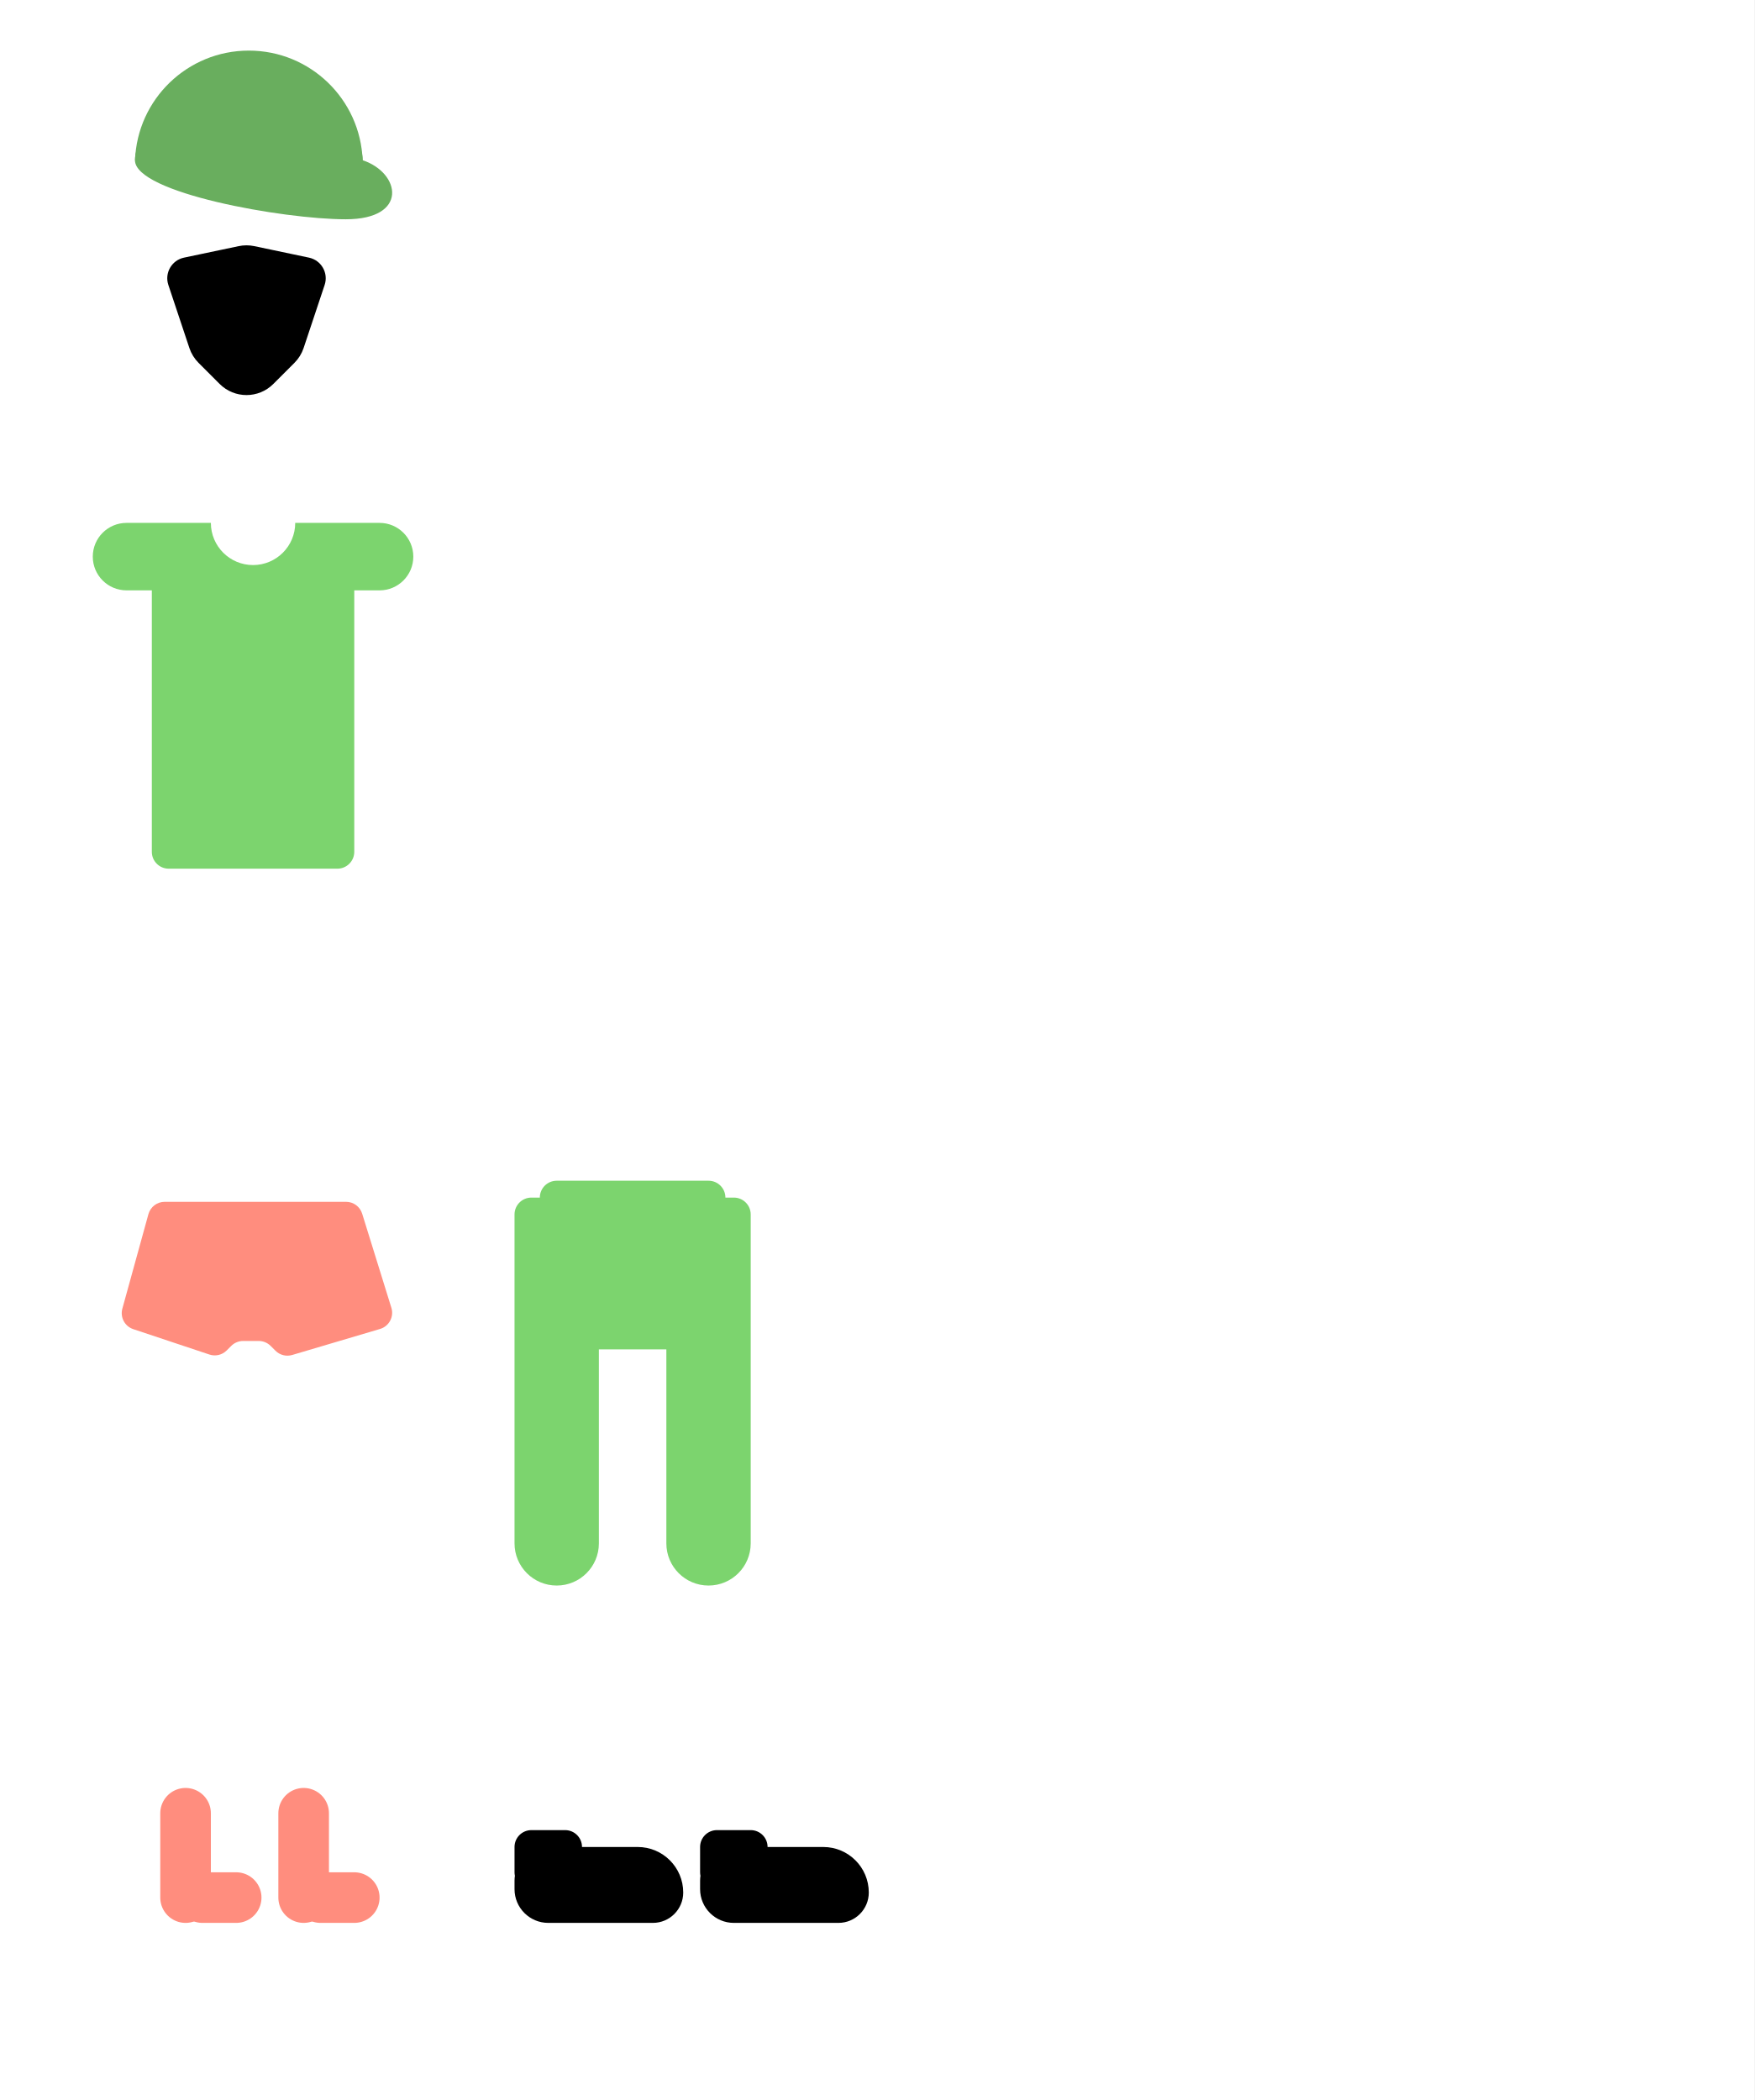
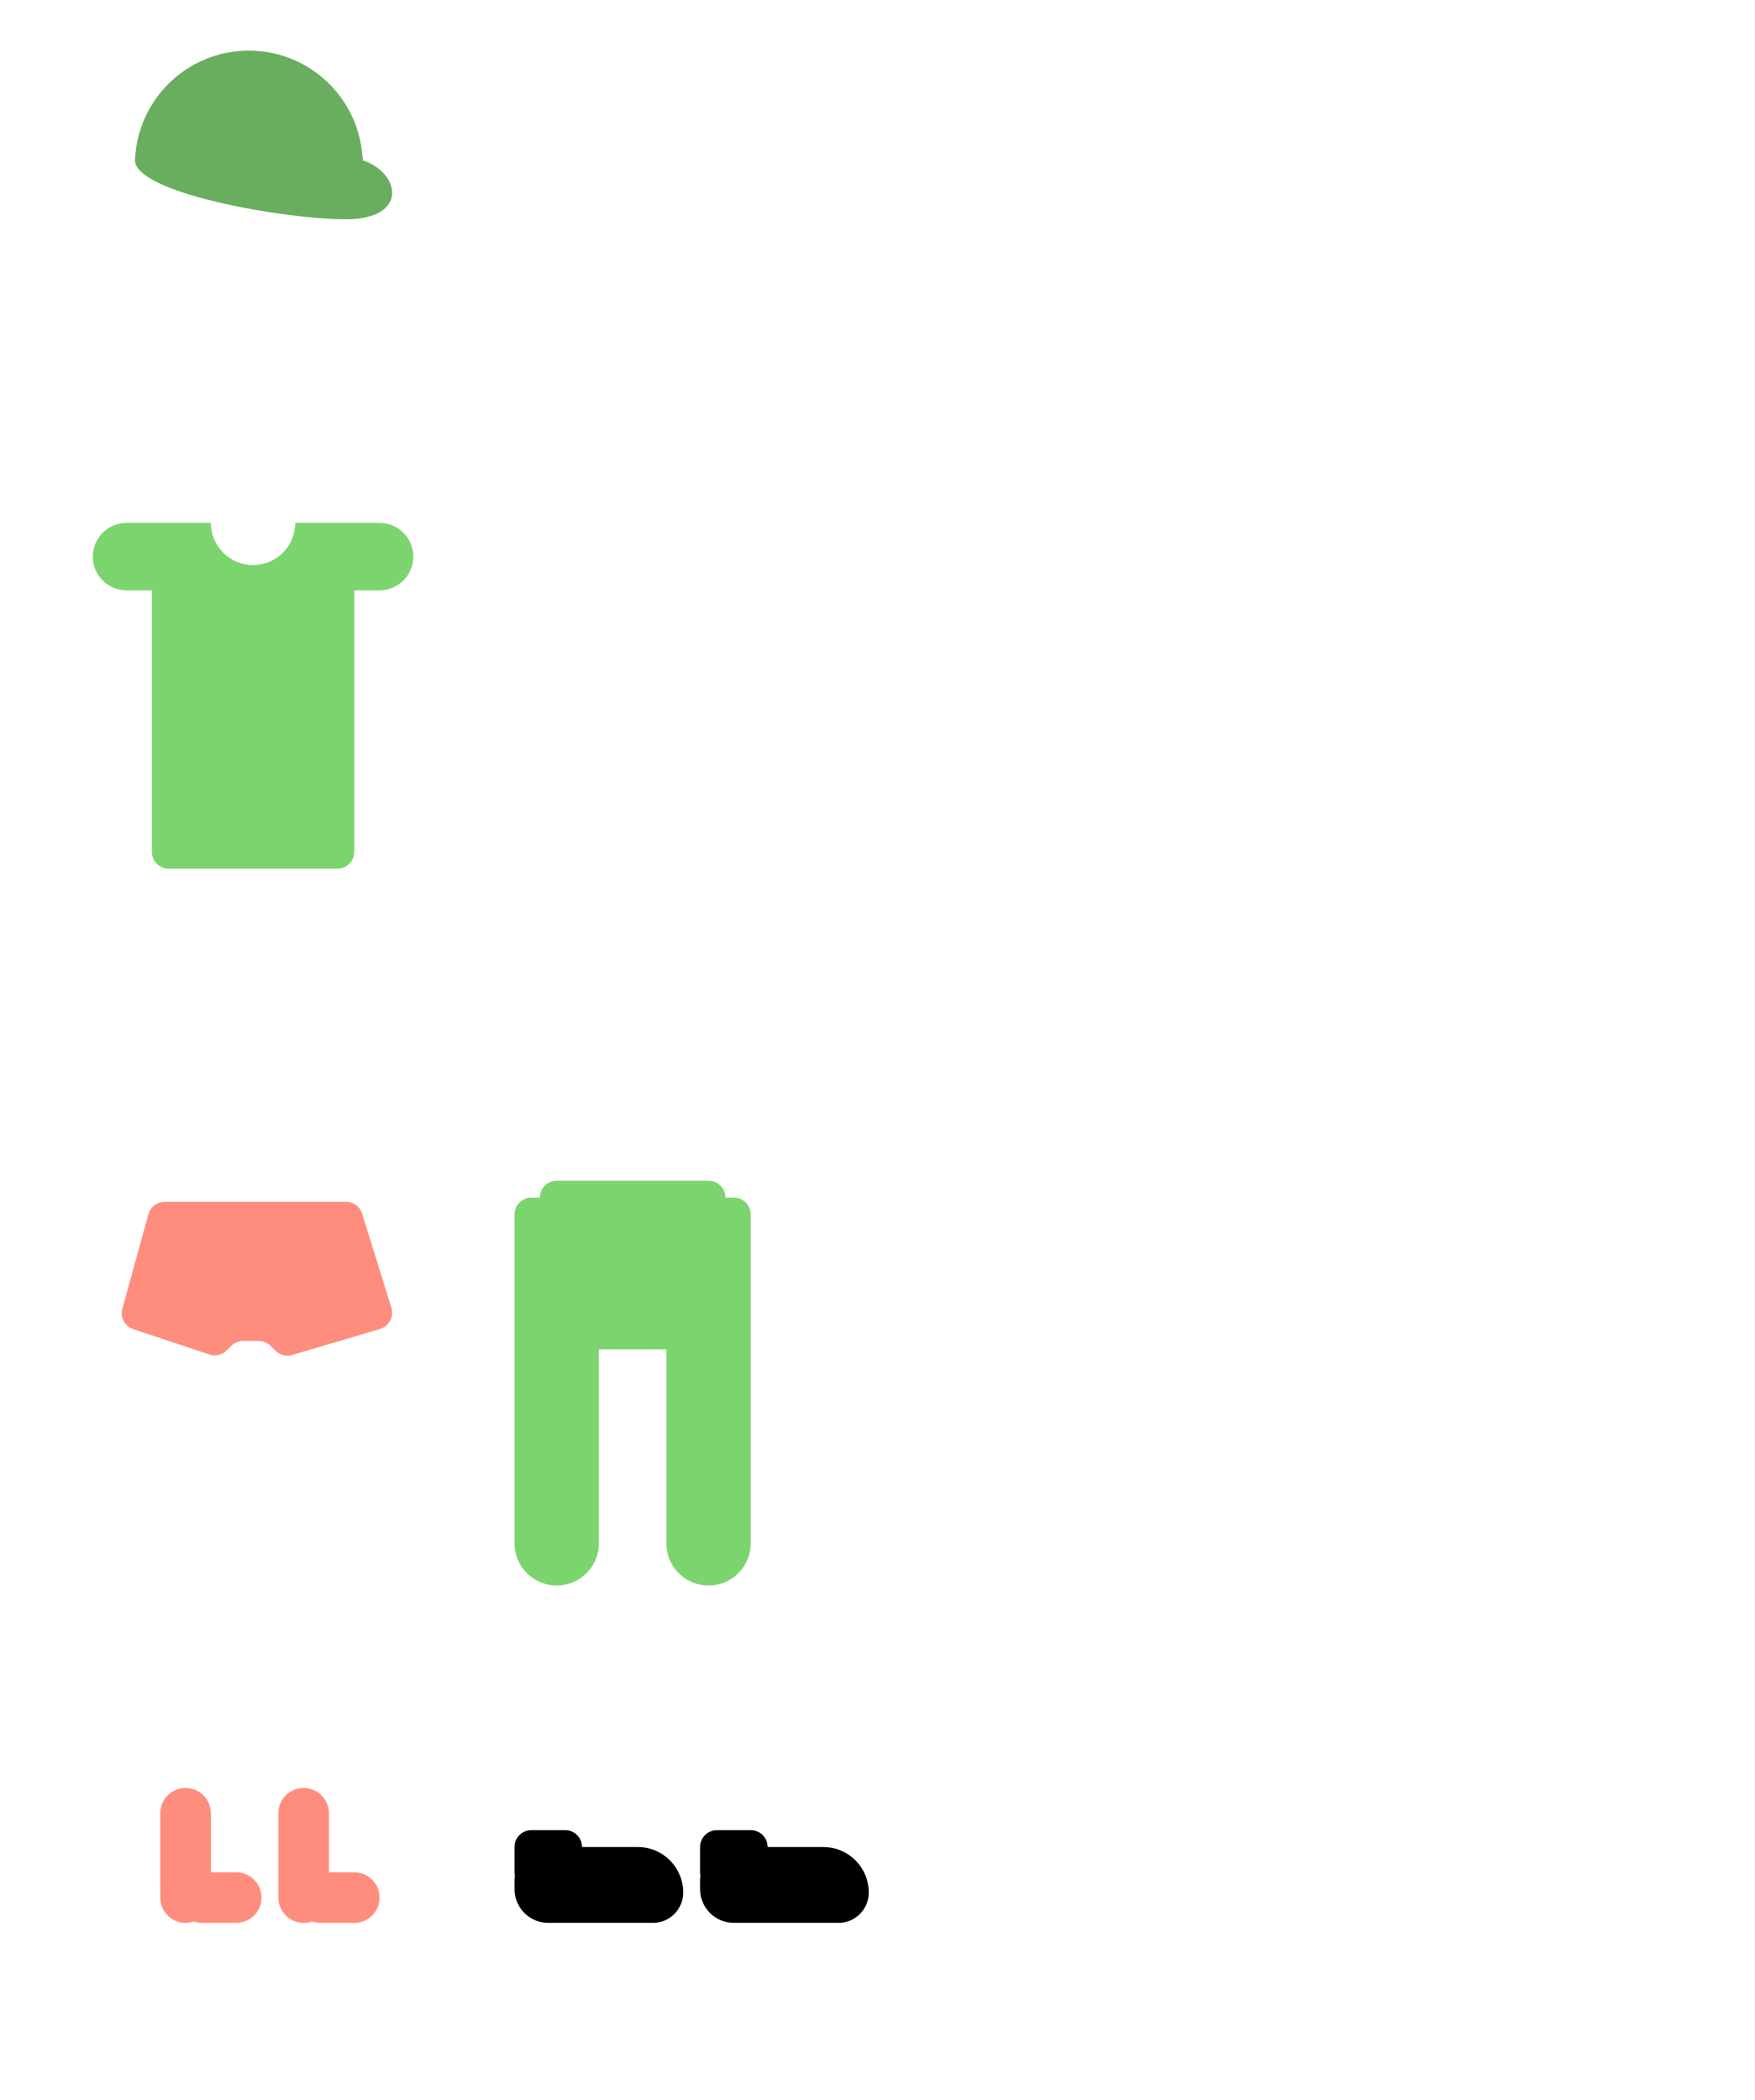
<svg xmlns="http://www.w3.org/2000/svg" width="208" height="249" viewBox="0 0 208 249" fill="none">
-   <rect width="208" height="249" fill="white" />
-   <path fill-rule="evenodd" clip-rule="evenodd" d="M42.991 19H16.009C16.272 11.776 22.212 6 29.5 6C36.788 6 42.728 11.776 42.991 19Z" fill="#69AE5E" />
-   <path d="M43 19C47.5 20.5 48.456 26 41 26C33.544 26 16 22.866 16 19C16 15.134 22.044 12 29.5 12C36.956 12 43 15.134 43 19Z" fill="#69AE5E" />
-   <path fill-rule="evenodd" clip-rule="evenodd" d="M30 67C32.761 67 35 64.761 35 62H40H45C47.209 62 49 63.791 49 66C49 68.209 47.209 70 45 70H42V101C42 102.105 41.105 103 40 103H20C18.895 103 18 102.105 18 101V70H15C12.791 70 11 68.209 11 66C11 63.791 12.791 62 15 62H20H25C25 64.761 27.239 67 30 67Z" fill="#7CD46E" />
-   <path d="M14.505 155.171L17.595 143.968C17.834 143.101 18.623 142.5 19.523 142.5H41.027C41.903 142.5 42.677 143.07 42.937 143.907L46.4 155.065C46.73 156.13 46.126 157.259 45.058 157.576L34.641 160.662C33.938 160.87 33.177 160.677 32.659 160.159L32.086 159.586C31.711 159.211 31.202 159 30.672 159H28.828C28.298 159 27.789 159.211 27.414 159.586L26.874 160.126C26.338 160.662 25.546 160.849 24.827 160.609L15.8 157.6C14.791 157.264 14.222 156.196 14.505 155.171Z" fill="#FF8D7E" />
-   <path fill-rule="evenodd" clip-rule="evenodd" d="M66 140C64.895 140 64 140.895 64 142H63C61.895 142 61 142.895 61 144V148V158V183C61 185.761 63.239 188 66 188C68.761 188 71 185.761 71 183L71 160H79L79 183C79 185.761 81.239 188 84 188C86.761 188 89 185.761 89 183L89 158.002L89 158L89 148L89 144C89 142.895 88.105 142 87 142H86C86 140.895 85.105 140 84 140H66Z" fill="#7CD46E" />
-   <line x1="22" y1="215" x2="22" y2="225" stroke="#FF8D7E" stroke-width="6" stroke-linecap="round" />
-   <line x1="24" y1="225" x2="28" y2="225" stroke="#FF8D7E" stroke-width="6" stroke-linecap="round" />
-   <line x1="36" y1="215" x2="36" y2="225" stroke="#FF8D7E" stroke-width="6" stroke-linecap="round" />
-   <line x1="38" y1="225" x2="42" y2="225" stroke="#FF8D7E" stroke-width="6" stroke-linecap="round" />
-   <path fill-rule="evenodd" clip-rule="evenodd" d="M63 217C61.895 217 61 217.895 61 219V222C61 222.142 61.015 222.28 61.043 222.413C61.015 222.605 61 222.801 61 223V224C61 226.209 62.791 228 65 228H77.4C79.388 228 81 226.388 81 224.4C81 221.418 78.582 219 75.6 219H69C69 217.895 68.105 217 67 217H63Z" fill="black" />
-   <path fill-rule="evenodd" clip-rule="evenodd" d="M85 217C83.895 217 83 217.895 83 219V222C83 222.142 83.015 222.28 83.043 222.413C83.015 222.605 83 222.801 83 223V224C83 226.209 84.791 228 87 228H99.4C101.388 228 103 226.388 103 224.4C103 221.418 100.582 219 97.6 219H91C91 217.895 90.105 217 89 217H85Z" fill="black" />
-   <path d="M22.925 41.104L20.433 33.627C20.055 32.494 20.749 31.284 21.918 31.038L28.4 29.674C28.943 29.559 29.504 29.559 30.048 29.674L36.529 31.038C37.698 31.284 38.392 32.494 38.014 33.628L35.522 41.104C35.326 41.693 34.995 42.229 34.556 42.668L32.052 45.172C30.49 46.734 27.957 46.734 26.395 45.172L23.891 42.668C23.452 42.229 23.121 41.693 22.925 41.104Z" fill="black" stroke="black" />
+   <g clip-path="url(#clip0_9_52)">
+     <rect width="208" height="249" fill="white" />
+     <path fill-rule="evenodd" clip-rule="evenodd" d="M42.991 19H16.009C16.272 11.776 22.212 6 29.5 6C36.788 6 42.728 11.776 42.991 19Z" fill="#69AE5E" />
+     <path d="M43 19C47.5 20.5 48.456 26 41 26C33.544 26 16 22.866 16 19C16 15.134 22.044 12 29.5 12C36.956 12 43 15.134 43 19Z" fill="#69AE5E" />
+     <path fill-rule="evenodd" clip-rule="evenodd" d="M30 67C32.761 67 35 64.761 35 62H40H45C47.209 62 49 63.791 49 66C49 68.209 47.209 70 45 70H42V101C42 102.105 41.105 103 40 103H20C18.895 103 18 102.105 18 101V70H15C12.791 70 11 68.209 11 66C11 63.791 12.791 62 15 62H20H25C25 64.761 27.239 67 30 67Z" fill="#7CD46E" />
+     <path d="M14.505 155.171L17.595 143.968C17.834 143.101 18.623 142.5 19.523 142.5H41.027C41.903 142.5 42.677 143.07 42.937 143.907L46.4 155.065C46.73 156.13 46.126 157.259 45.058 157.576L34.641 160.662C33.938 160.87 33.177 160.677 32.659 160.159L32.086 159.586C31.711 159.211 31.202 159 30.672 159H28.828C28.298 159 27.789 159.211 27.414 159.586L26.874 160.126C26.338 160.662 25.546 160.849 24.827 160.609L15.8 157.6C14.791 157.264 14.222 156.196 14.505 155.171Z" fill="#FF8D7E" />
+     <path fill-rule="evenodd" clip-rule="evenodd" d="M66 140C64.895 140 64 140.895 64 142H63C61.895 142 61 142.895 61 144V148V158V183C61 185.761 63.239 188 66 188C68.761 188 71 185.761 71 183L71 160H79L79 183C79 185.761 81.239 188 84 188C86.761 188 89 185.761 89 183L89 158.002L89 158L89 148L89 144C89 142.895 88.105 142 87 142H86C86 140.895 85.105 140 84 140H66Z" fill="#7CD46E" />
+     <line x1="22" y1="215" x2="22" y2="225" stroke="#FF8D7E" stroke-width="6" stroke-linecap="round" />
+     <line x1="24" y1="225" x2="28" y2="225" stroke="#FF8D7E" stroke-width="6" stroke-linecap="round" />
+     <line x1="36" y1="215" x2="36" y2="225" stroke="#FF8D7E" stroke-width="6" stroke-linecap="round" />
+     <line x1="38" y1="225" x2="42" y2="225" stroke="#FF8D7E" stroke-width="6" stroke-linecap="round" />
+     <path fill-rule="evenodd" clip-rule="evenodd" d="M63 217C61.895 217 61 217.895 61 219V222C61 222.142 61.015 222.28 61.043 222.413C61.015 222.605 61 222.801 61 223V224C61 226.209 62.791 228 65 228H77.4C79.388 228 81 226.388 81 224.4C81 221.418 78.582 219 75.6 219H69C69 217.895 68.105 217 67 217H63Z" fill="black" />
+     <path fill-rule="evenodd" clip-rule="evenodd" d="M85 217C83.895 217 83 217.895 83 219V222C83 222.142 83.015 222.28 83.043 222.413C83.015 222.605 83 222.801 83 223V224C83 226.209 84.791 228 87 228H99.4C101.388 228 103 226.388 103 224.4C103 221.418 100.582 219 97.6 219H91C91 217.895 90.105 217 89 217H85Z" fill="black" />
+   </g>
+   <defs>
+     <clipPath id="clip0_9_52">
+       <rect width="208" height="249" fill="white" />
+     </clipPath>
+   </defs>
</svg>
